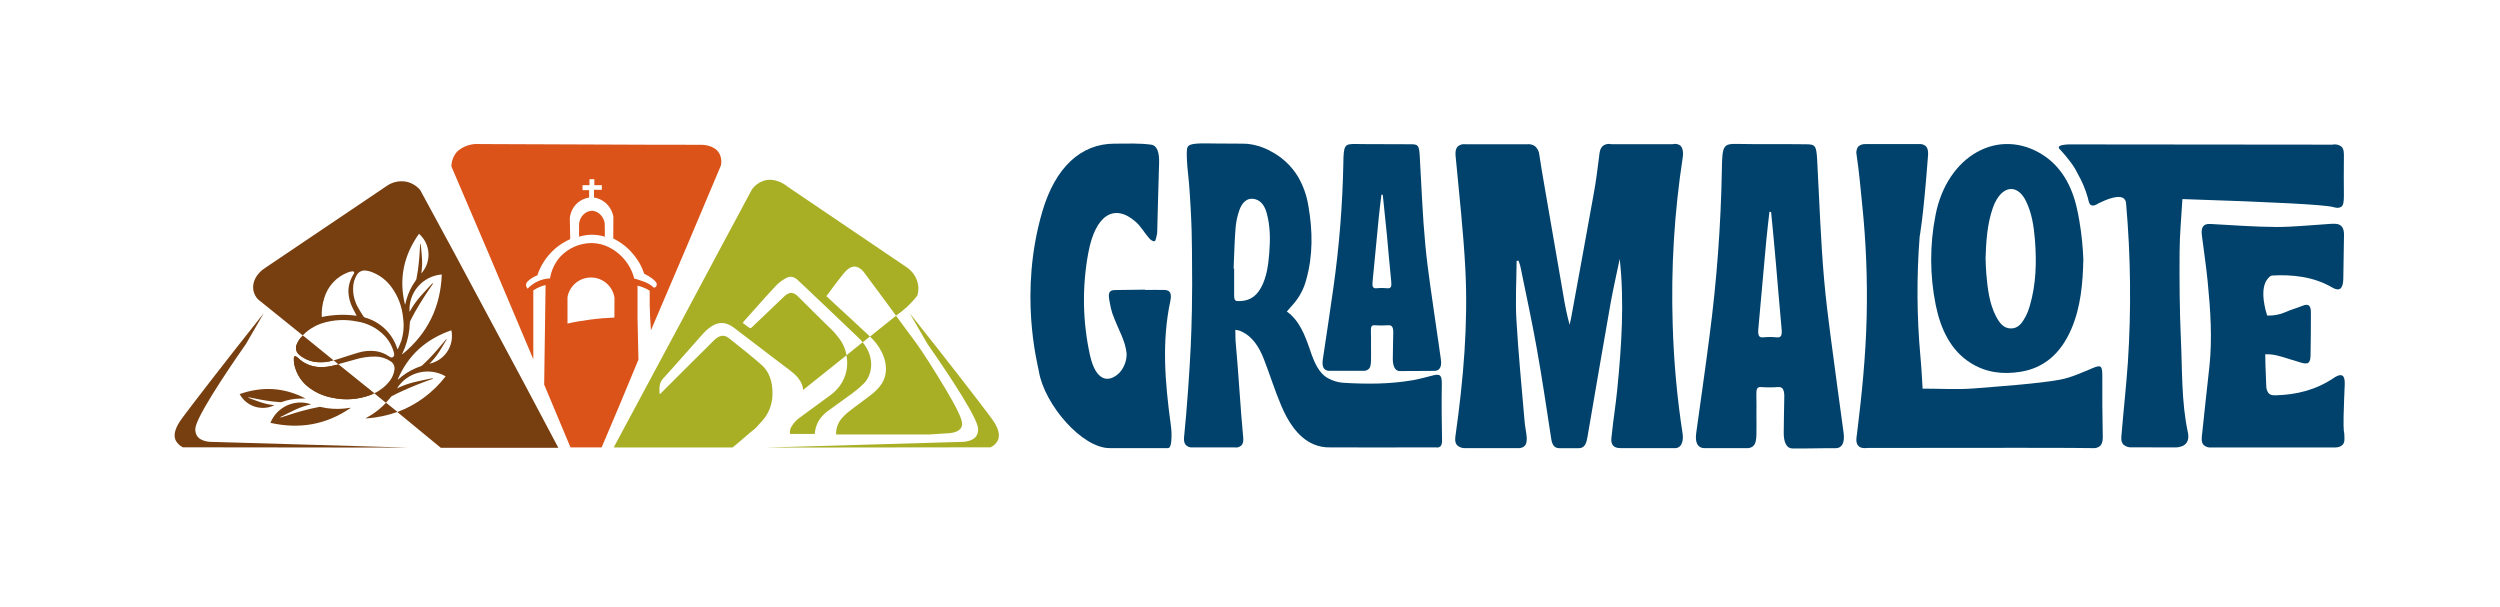
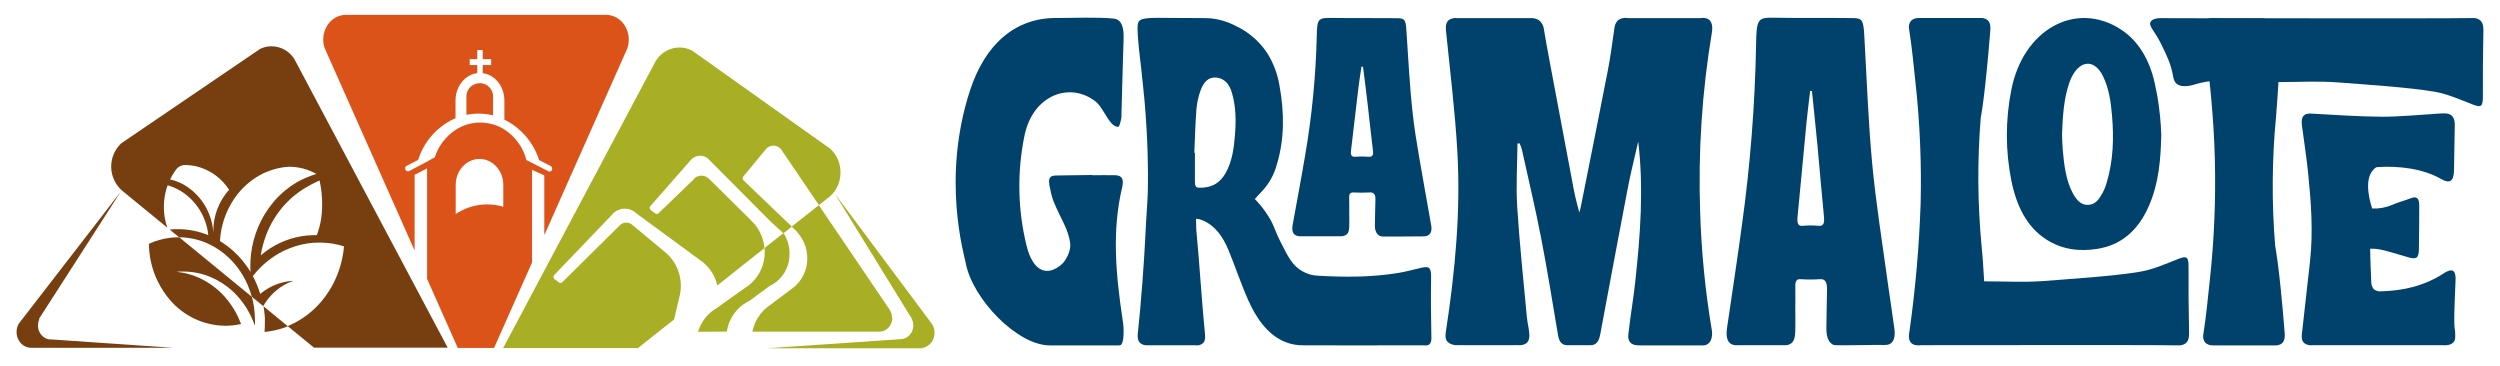
- <svg xmlns="http://www.w3.org/2000/svg" id="Capa_1" data-name="Capa 1" viewBox="0 0 1080 262.03">
+ <svg xmlns="http://www.w3.org/2000/svg" id="Capa_1" data-name="Capa 1" viewBox="58 470 964 141">
  <defs>
    <style>.cls-1{fill:#00426b;}.cls-2{fill:#db5319;}.cls-3{fill:#a8af25;}.cls-4{fill:#773f10;}</style>
  </defs>
-   <g id="GRAMALOTE">
-     <path class="cls-1" d="M526.16,62c7,.07,10.48,0,12.92.15a25.73,25.73,0,0,1,9.71,3.1,29.69,29.69,0,0,1,11.9,11,36.42,36.42,0,0,1,4.55,12.82c1.85,10.65,2,21.27-.93,31.69a25.91,25.91,0,0,1-5.93,11c-.74.78-1.43,1.63-2.46,2.82,5.34,3.81,7.75,10,10,16.56,1.73,5.13,3.73,10.19,8,12.36a16,16,0,0,0,6.21,1.85c10.12.62,20.25.64,30.33-1.12,2.93-.51,5.82-1.39,8.74-2.09,3.18-.77,3.73.14,3.66,4.32-.13,7.6-.05,15.22.09,22.83,0,.75.22,2.71-.75,3.59a2.13,2.13,0,0,1-1.81.39c-20.24.09-36.16,0-45.88,0a17,17,0,0,1-6.89-1.29c-7.44-3.11-11.64-10.92-14.05-16.57-2.82-6.59-5-13.67-7.63-20.4-2.09-5.34-5-9.65-9.45-11.73a10.87,10.87,0,0,0-1.58-.6,8.25,8.25,0,0,0-1.25-.18c.07,2.18,0,4.18.22,6.13,1,10.45,2.11,29.4,3.14,39.85.07.72.34,2.63-.61,3.8a3.39,3.39,0,0,1-3.07,1l-18.16,0a3.54,3.54,0,0,1-3-1.14c-1-1.31-.67-3.39-.58-4.16,1.05-10.07,2.38-28.66,2.81-38.79.33-7.7.8-18.81.52-41.23,0-4-.17-11.42-.64-19.38-.26-4.31-.53-8.86-1-13.08,0-.36-.21-1.67-.34-3.45-.32-4.33-.45-7.57.12-8.55C514,61.75,517.86,61.89,526.16,62Zm6.76,54.07.23,0c0,3.85,0,7.7,0,11.55,0,1.32.15,2.39,1.39,2.44,4.14.17,7.75-1.16,10.3-5.94,2.37-4.43,3.07-9.58,3.48-14.76.47-5.84.45-11.72-1.12-17.36-1-3.7-3.05-5.88-6-6.13-2.82-.24-4.75,1.9-5.85,5.07a30.79,30.79,0,0,0-1.59,7.58C533.3,104.34,533.17,110.21,532.92,116.05Z" />
-     <path class="cls-1" d="M942.8,86c-.44,7.74-1.18,15.29-1.22,22.85-.08,12.53,0,25.1.56,37.61.63,13.43.19,27.07,3,40.22.15.7.65,3-.61,4.69-1.12,1.51-3.17,1.84-4.43,1.92l-19-.05a4.83,4.83,0,0,1-3.81-1.21c-1.27-1.4-.84-3.62-.78-4.33.84-10.38,2-20.71,2.73-31.1a448.35,448.35,0,0,0-.76-68.56,3.22,3.22,0,0,0-.8-2.12c-2.08-2.1-7.67.22-11.06,1.88-.93.63-2.22,1.3-3.22.85s-1.12-2-1.49-3.33a45.4,45.4,0,0,0-4.35-10.29,29.16,29.16,0,0,0-3.39-5.41A59.85,59.85,0,0,0,890.32,65c-.52-.5-1-1-.94-1.42.19-.9,2.59-1.14,4.45-1.2l113.68.11a4.84,4.84,0,0,1,3.9.77c1.25,1.09,1.18,2.89,1.15,5.21,0,6.18-.12,9.63,0,15.81,0,2.72-.18,4.25-1,4.94-1.22,1-3.12.36-3.57.24C1004.35,88.44,983.33,87.32,942.8,86Z" />
-     <path class="cls-1" d="M830.57,167.89c7.82,0,15.15.48,22.42-.11,9.53-.78,27.48-2,36.92-3.76,4.86-.9,9.59-3.12,14.29-5.07,3.45-1.42,4-.94,4,3.52q-.08,12.74.19,25.46c0,1.06.22,3.56-1.3,4.85a4.36,4.36,0,0,1-3,.81c-3.51-.16-47.73-.16-97.3-.08-1.21.17-2.89.19-3.92-.83-1.49-1.47-.76-4.32-.66-5.14,2.07-16.84,3.8-33.68,4.19-50.75a383.21,383.21,0,0,0-1.91-48.18c-.74-7.23-1.35-14.48-2.44-21.67a4.49,4.49,0,0,1,.66-3.57,4.06,4.06,0,0,1,3-1.12l23.28,0a3.87,3.87,0,0,1,2.79.75c1.33,1.15,1.2,3.3,1.13,4.18-2.09,27.69-3.62,35-3.62,35a309.58,309.58,0,0,0,.33,51.85C830.08,158.75,830.29,163.49,830.57,167.89Z" />
-     <path class="cls-1" d="M900,112c-.21,10.43-1.12,20.69-5.17,30.11-4.65,10.81-12,16.91-22,18.51-7.62,1.22-15,.38-21.78-4-8.21-5.27-12.63-14.16-14.81-24.82a99.07,99.07,0,0,1-.1-38.82c4.94-25.84,27.49-38.42,46.7-25.85,7.55,5,12.17,13,14.38,22.87.43,1.88.69,3.19,1.07,5.49A124.65,124.65,0,0,1,900,112Zm-42.22-.23c.09,2.14.11,4.37.31,6.58.56,6.27,1.26,12.53,4.07,18.08,1.46,2.87,3.24,5.44,6.54,5.46s4.91-2.49,6.41-5.21a22.92,22.92,0,0,0,1.74-4.47c2.76-9.33,3-18.94,2.24-28.65-.48-5.8-1.33-11.51-3.86-16.67-3.3-6.73-8.91-7-12.68-.68a19.29,19.29,0,0,0-1.64,3.57C858.45,96.84,858,104.26,857.75,111.8Z" />
-     <path class="cls-1" d="M979.41,136.32a18,18,0,0,0,8.11-1.56c2.33-1.06,4.78-1.68,7.14-2.65,2.58-1.06,3.67-.22,3.65,3q0,9-.14,17.91c0,3.83-.95,4.55-4.06,3.65-6.6-1.92-9.92-3.3-13.34-3.58a20.61,20.61,0,0,0-2.19-.06c0,1.16.14,7.59.44,13.66a5.11,5.11,0,0,0,1,3.16c.69.78,1.75,1,3.18.92,8.77-.25,17.15-2.24,24.91-7.44.29-.19.58-.4.88-.57,2.81-1.57,4.08-.51,3.93,3.29-.17,4.65-.4,9.3-.49,14-.13,6.43.28,7,.28,7,.14,2.64.26,4-.63,5-1.13,1.32-3.17,1.32-4.17,1.25l-52.53,0a4.3,4.3,0,0,1-3.35-1c-1.24-1.27-.86-3.39-.77-4.33,1-10,2.17-19.87,3.22-29.81,1.28-12.17.43-24.29-.75-36.37-.66-6.73-1.66-13.4-2.52-20.1-.46-3.62.71-5.1,3.64-4.94,9.54.52,19.09,1.25,28.63,1.31,7,0,15.38-.83,22.43-1.29a24.89,24.89,0,0,1,3-.09c2.56.14,3.74,1.7,3.7,4.85q-.12,9.42-.3,18.83c-.08,4.47-1.63,5.72-4.95,3.76-7.79-4.61-17.34-5.61-25.82-5.09-.68,0-1.3.71-2,1.53C975.92,125.05,978.86,134.6,979.41,136.32Z" />
-     <path class="cls-1" d="M494.66,125.26c2.82,0,5.65-.08,8.47,0,2.34.09,3.16,1.51,2.44,4.87-3.75,17.55-2.26,35,.09,52.51a41.28,41.28,0,0,1,.43,4.16c.07,2.15,0,6.32-1.18,6.69a2.74,2.74,0,0,1-1,.09c-2.83,0-20.79,0-24.47,0-11.85.15-28.21-18.69-30.64-33.11-.58-3.41-8.8-33.94,1.49-69.11,5.57-19,16.62-29.32,31.23-29.3,5.49,0,10.53-.26,15.75.43,2.78.37,3.6,3.74,3.46,8-.31,9.54-.53,19.1-.79,28.65a10.69,10.69,0,0,1-.1,1.9c-.27,1.13-.55,3-1,3.13-.72.22-1.72-.46-2.38-1.22-2-2.28-3.69-5.26-5.82-7.12-9.28-8.16-17.49-3-20.51,13.5a111,111,0,0,0,.73,44.07c2.49,11.28,8,12.35,12.84,7.53a12,12,0,0,0,3-8.12c-.55-5.85-3.38-9.78-6.18-17.46a33.24,33.24,0,0,1-1.1-4.66c-.91-4.23-.33-5.42,2.5-5.39,2.66,0,10.05-.18,12.71-.18Z" />
-     <path class="cls-1" d="M758.78,179.23c0,2.85.07,5.7,0,8.54-.07,2.42-.35,4.17-1.64,5.12a3.85,3.85,0,0,1-2.55.7H736.41a3.66,3.66,0,0,1-2.34-.7c-1.74-1.32-1.5-4.38-1.28-6,1.9-13.87,3.93-27.68,5.7-41.58a639.93,639.93,0,0,0,5.36-72.06c.15-10.62.59-11.2,7-11.07,9.8.2,19.75,0,29.55.15,3.81,0,4.29.71,4.62,6.78.94,17.25,1.5,34.6,3,51.71,1.43,16,3.87,31.85,5.91,47.75.79,6.22,1.75,12.38,2.53,18.6.53,4.31-.84,6.49-3.56,6.46-6.22-.07-12.37.2-18.64.1-2.32,0-3.77-2.51-3.69-6.92.09-5,.1-10,.24-15,.09-3.22-.56-4.79-2.71-4.6a51.87,51.87,0,0,1-7.48,0c-1.44-.09-1.93.83-1.87,3.08C758.84,173.26,758.78,176.25,758.78,179.23Zm6.34-87.63-.72-.11c-.47,4.24-1,8.46-1.39,12.71-1.16,12.56-2.23,25.15-3.4,37.71-.26,2.83.16,4,2,3.83a28.46,28.46,0,0,1,6,0c2,.22,2.33-1.12,2-4.12-.88-9.08-1.55-18.21-2.37-27.31C766.61,106.73,765.85,99.17,765.12,91.6Z" />
-     <path class="cls-1" d="M592.28,149.48c0,2.13.06,4.25,0,6.37-.06,1.81-.29,3.12-1.32,3.82a3.33,3.33,0,0,1-2.05.53H574.35a3.14,3.14,0,0,1-1.88-.52c-1.39-1-1.2-3.27-1-4.49,1.52-10.34,3.15-20.64,4.57-31a443.63,443.63,0,0,0,4.29-53.73c.12-7.91.48-8.34,5.61-8.25,7.85.15,15.83,0,23.69.11,3,0,3.43.53,3.7,5.06.75,12.86,1.2,25.79,2.42,38.55,1.14,12,3.1,23.75,4.73,35.6.64,4.64,1.41,9.23,2,13.87.43,3.22-.67,4.84-2.86,4.82-5-.05-9.91.14-14.93.08-1.86,0-3-1.88-3-5.17.08-3.73.08-7.46.19-11.19.08-2.4-.44-3.57-2.16-3.43a42.91,42.91,0,0,1-6,0c-1.15-.06-1.54.63-1.5,2.3C592.32,145,592.28,147.26,592.28,149.48Zm5.08-65.33-.58-.08c-.37,3.16-.8,6.3-1.11,9.47-.93,9.37-1.79,18.76-2.72,28.12-.22,2.11.12,3,1.62,2.86a24,24,0,0,1,4.79,0c1.63.16,1.87-.84,1.64-3.07-.71-6.77-1.25-13.58-1.9-20.36C598.56,95.43,597.94,89.8,597.36,84.15Z" />
-     <path class="cls-1" d="M699.72,111.83c-1.34,6.49-2.83,12.94-4,19.47-3.28,18.54-6.43,37.12-9.63,55.69-.2,1.15-.37,2.33-.66,3.45-.52,2-1.52,3.17-3.34,3.17-2.75,0-5.63,0-8.51,0-2.13,0-3.05-1.52-3.43-3.93-2-12.93-3.89-25.9-6.19-38.76-2.13-12-4.71-23.82-7.13-35.71a22.23,22.23,0,0,0-.85-2.62l-.8.12c-.06,8.48-.58,17-.09,25.42.85,14.75,2.31,29.46,3.56,44.18.19,2.25.75,4.46.89,6.72.2,3-1,3.77-1.53,4.09a4.37,4.37,0,0,1-2.38.47c-5.75-.05-15,.08-22.59,0a4.75,4.75,0,0,1-3.46-1.15c-1.4-1.27-.85-3.94-.74-4.69,3.34-23.8,5.45-47.76,4.17-71.9-.85-16-2.65-32-4.14-47.94-.08-.81-.47-3.4,1-4.75a4.21,4.21,0,0,1,3.2-.84h26.6a5,5,0,0,1,3.44.82A5.61,5.61,0,0,1,665,66.93c.69,5.18,4,23.51,10.3,60.23a129,129,0,0,0,2.76,13.15c.2-.85.43-1.69.59-2.56,3.29-18,6.62-36,9.83-54,1-5.41,1.68-10.89,2.36-16.36.13-1,.21-3.45,1.92-4.6a4.58,4.58,0,0,1,3.32-.51l26.55,0a4,4,0,0,1,3.12.49c1.62,1.25,1.35,4.16,1.21,5.1a392.86,392.86,0,0,0-4.36,72.17,382.48,382.48,0,0,0,4.33,47.63c.21,1.3.13,4.3-1.63,5.46a3.39,3.39,0,0,1-2.16.46c-7.42,0-14.83,0-22.24,0-.95,0-2.85.11-3.94-1-1.33-1.4-.78-3.77-.68-4.73.66-6.57,1.74-13.08,2.38-19.66C700.49,149.5,701.79,130.77,699.72,111.83Z" />
-   </g>
-   <path class="cls-2" d="M261.25,99.49c0-.95,0-1.89,0-2.83a6.52,6.52,0,0,0-1.46-3.46A5.46,5.46,0,0,0,256,91.06a5.34,5.34,0,0,0-3.85,1.52,6.41,6.41,0,0,0-2,4.26v5.42a18.57,18.57,0,0,1,11.14,0Zm0,0c0-.95,0-1.89,0-2.83a6.52,6.52,0,0,0-1.46-3.46A5.46,5.46,0,0,0,256,91.06a5.34,5.34,0,0,0-3.85,1.52,6.41,6.41,0,0,0-2,4.26v5.42a18.57,18.57,0,0,1,11.14,0Zm49.38-33.4c-2.17-3.52-7.14-3.54-7.63-3.54h-.07c-2.55,0-30.63,0-95.62-.32a13.09,13.09,0,0,0-9.79,3.21h0A10,10,0,0,0,195,71.9q8,18.63,15.95,37.29,9.78,23,19.44,46c0-4.79,0-16.18,0-21,0-1,0-7.8,0-8.75a16.54,16.54,0,0,1,2.94-1.55,15.93,15.93,0,0,1,2.36-.76l-.61,43,11.37,27.14c4.49,0,9,0,13.46,0q4.1-9.58,8.18-19.33,3.92-9.33,7.72-18.6-.19-9-.4-18s0-13.2,0-13.94a16.91,16.91,0,0,1,2.76.88,16,16,0,0,1,2.5,1.3c0,2,0,4,0,6,.06,3.87.25,7.58.54,11.1q7.6-17.7,15.19-35.58t15-35.54A7.52,7.52,0,0,0,310.63,66.09Zm-45.21,71.09c-3.24.13-6.77.4-10.52.9-3.49.46-6.75,1-9.74,1.7V128.33a10.29,10.29,0,0,1,20.29.24Zm17.42-12.94c-.5.1-.9-.4-1.49-.91a14.22,14.22,0,0,0-4.17-2,26.12,26.12,0,0,0-3.19-1,20.66,20.66,0,0,0-5-9.09c-1.34-1.4-6-6.19-13.53-6.24a18.6,18.6,0,0,0-13.6,6.1,18.3,18.3,0,0,0-4.24,9.16,14.08,14.08,0,0,0-9.68,4.43,2.42,2.42,0,0,1-.71-1.6c0-1.23,1.29-2.1,2.45-2.9a11,11,0,0,1,2.46-1.25,26,26,0,0,1,14.19-15.64c-.05-3-.11-6-.17-9.06a10.21,10.21,0,0,1,3.4-6.66,9.92,9.92,0,0,1,4.94-2.24c0-1.07,0-2.13,0-3.21h-2.85V80h3v-2.6h2.1V80H260V82H256.6c0,1.1,0,2.2,0,3.31a10.1,10.1,0,0,1,4.95,2.29,10.37,10.37,0,0,1,3.43,6q0,4.71-.05,9.42a26.5,26.5,0,0,1,6.78,4.77,29.91,29.91,0,0,1,4.49,5.76,26,26,0,0,1,2.1,4.72,18.12,18.12,0,0,1,3.48,2.07c1.84,1.43,1.94,2.1,1.94,2.44A1.49,1.49,0,0,1,282.84,124.24ZM261.21,96.66a6.52,6.52,0,0,0-1.46-3.46A5.46,5.46,0,0,0,256,91.06a5.34,5.34,0,0,0-3.85,1.52,6.41,6.41,0,0,0-2,4.26v5.42a18.57,18.57,0,0,1,11.14,0l0-2.82C261.24,98.54,261.22,97.6,261.21,96.66Zm0,2.83c0-.95,0-1.89,0-2.83a6.52,6.52,0,0,0-1.46-3.46A5.46,5.46,0,0,0,256,91.06a5.34,5.34,0,0,0-3.85,1.52,6.41,6.41,0,0,0-2,4.26v5.42a18.57,18.57,0,0,1,11.14,0Zm0,0c0-.95,0-1.89,0-2.83a6.52,6.52,0,0,0-1.46-3.46A5.46,5.46,0,0,0,256,91.06a5.34,5.34,0,0,0-3.85,1.52,6.41,6.41,0,0,0-2,4.26v5.42a18.57,18.57,0,0,1,11.14,0Z" />
-   <path class="cls-3" d="M396.27,127.71a38.82,38.82,0,0,1-4.28,4.7,39.7,39.7,0,0,1-4.91,3.94c-4.62-6.27-9.23-12.56-13.89-18.77a6.41,6.41,0,0,0-2.86-2.22c-2.25-.77-4.2.76-5.85,2.77-2.54,3.07-4.93,6.42-7.49,9.8l1.16,1.09c5.87,5.42,11.75,10.81,17.6,16.29a.19.19,0,0,1,.07.06l-3.13,2.5a15.32,15.32,0,0,0-1.47-1.62Q358,133.59,344.74,121.08c-1.51-1.43-3.19-2-4.88-1.08a16.54,16.54,0,0,0-4.46,3.23c-4.74,5.06-9.37,10.33-14,15.53-.18.2-.33.46-.54.75,1,.77,2,1.52,2.95,2.15a.8.8,0,0,0,.88-.16q7.07-6.7,14.13-13.48c2-1.92,3.88-2,5.88,0,4.23,4.29,8.53,8.44,12.78,12.67a34.18,34.18,0,0,1,6,6.87,17.87,17.87,0,0,1,2.23,5.9l-18.78,15a8,8,0,0,0-1-3.45,13.3,13.3,0,0,0-2.86-3.52c-2.33-2-4.74-3.7-7.14-5.52-6.28-4.79-12.56-9.56-18.83-14.37-3.71-2.85-7.38-2.7-11,.29a20.09,20.09,0,0,0-2.34,2.2c-5.78,6.49-11.49,13.09-17.33,19.46-1.7,1.87-1.65,4.1-1.47,6.79.32-.3.58-.51.82-.75,4.05-4,8.11-8.11,12.16-12.14,3.51-3.5,7-7,10.56-10.47,2-2,4.14-2.67,6.32-.94,4.78,3.79,9.58,7.57,14.25,11.66,3.12,2.76,4.8,7.13,4.64,12.67a17.23,17.23,0,0,1-4.3,11.3c-1,1.13-2,2.2-3,3.28-3.35,2.68-6.59,5.67-9.94,8.36-17,.05-34.41-.06-51.36,0l30.2-56.28Q310,109.43,324.88,81.76a10.12,10.12,0,0,1,4.9-3.64c5.57-1.82,10.42,2.45,10.66,2.66l51.45,34.82a11.55,11.55,0,0,1,4.74,7.44A10.53,10.53,0,0,1,396.27,127.71Z" />
-   <path class="cls-3" d="M393,135.32q3.84,6.66,7.7,13.31c2.21,3.15,20,28.55,21.7,35.67a5.22,5.22,0,0,1-.54,3.91c-1.67,2.71-6,2.75-7.43,2.71l-83.63,2.44,97.16-.12a7,7,0,0,0,3-2.79c1.88-3.65-1.47-8.22-3.11-10.39C423.13,173.76,410.49,157.29,393,135.32Z" />
-   <path class="cls-3" d="M373.28,165.58a52.85,52.85,0,0,1-7,5.71c-2.89,2.17-5.84,4.19-8.74,6.33a13.56,13.56,0,0,0-2,1.76,12.51,12.51,0,0,0-3.55,8.08h-10.7a4.44,4.44,0,0,1,.65-3.2,14,14,0,0,1,2.75-3.26c4.73-3.56,9.53-6.89,14.25-10.45a19.5,19.5,0,0,0,4-4.07,16.8,16.8,0,0,0,2.72-13l7-5.63a20,20,0,0,1,1.57,2.25C377.36,155.22,377,161.62,373.28,165.58Z" />
-   <path class="cls-3" d="M394.91,147c-.26-.34-2.29-3.09-5.12-6.92-.9-1.22-1.9-2.57-2.71-3.68l-11.26,9a22.23,22.23,0,0,1,5,6.54,20.17,20.17,0,0,1,1.1,2.64c1.39,4.11,1,8.32-1.21,11.46a19.86,19.86,0,0,1-3.76,4c-3.44,2.73-7,5.19-10.43,7.9a20.64,20.64,0,0,0-3.51,3.59,10.12,10.12,0,0,0-1.81,6.17h40l8.93-.57c3.36-.31,4.58-1.49,5.11-2.41,1.05-1.85.68-4.69-10.07-22.13C399.05,152.68,396.14,148.62,394.91,147Z" />
-   <path class="cls-4" d="M181.55,82.14a10.77,10.77,0,0,0-5.79-3.6,11.27,11.27,0,0,0-9,2l-52.2,35.19c-3.65,2.32-5.68,6-5.13,9.52a8,8,0,0,0,1.95,4l19.4,15.64A20.24,20.24,0,0,1,139,139.7a29.66,29.66,0,0,1,15.13-.83A20.69,20.69,0,0,1,166.07,145a16.84,16.84,0,0,1,4.12,7.42c.16.67.22,1.38-.43,1.83s-1.24.05-1.77-.32a13,13,0,0,0-5.9-2.25,18.21,18.21,0,0,0-7.38.68c-2.92.85-5.79,1.84-8.69,2.76-.62.2-1.25.39-1.88.55l2,1.65c2.42-.66,4.82-1.37,7.23-2a28.64,28.64,0,0,1,8.91-1.28,11.67,11.67,0,0,1,6.39,2,3.63,3.63,0,0,1,1.71,3.79,10.18,10.18,0,0,1-1.94,4.63,18.31,18.31,0,0,1-6.75,5.45l5,4.08c.74-.78,1.44-1.59,2.11-2.43a1.77,1.77,0,0,1,.57-.49c1.35-.69,2.7-1.4,4.09-2,4.29-2,8.71-3.71,13.17-5.3a3.36,3.36,0,0,0,.38-.19l-.07-.22c-2.61.55-5.23,1.06-7.82,1.68a37.65,37.65,0,0,0-7.61,2.73,15.65,15.65,0,0,1,21-5.2,47,47,0,0,1-20.86,15.43c6.25,5.05,12.51,10.4,18.77,15.45,16.94.05,33.84-.06,50.79,0q-14.89-28.2-30-56.28Q196.52,109.59,181.55,82.14Zm5.27,40.22c-1.79,1.94-3.62,3.84-5.34,5.82a36.5,36.5,0,0,0-4.55,6.56,15.17,15.17,0,0,1,13.92-16.17c-.53,14-6.07,25.48-17,34.45l-.13-.06c.38-.89.78-1.76,1.14-2.65a32.79,32.79,0,0,0,2.2-10.92,1.69,1.69,0,0,1,.17-.71c.69-1.35,1.36-2.69,2.1-4,2.31-4.07,4.86-8,7.53-11.82a2.69,2.69,0,0,0,.19-.38ZM181,101a12,12,0,0,1,1,17.12,29.51,29.51,0,0,0,.31-6.41c-.12-2.12-.36-4.22-.56-6.33h-.19a2.21,2.21,0,0,0-.06.34c-.18,3.76-.47,7.51-1,11.25-.17,1.2-.4,2.4-.62,3.58a1.38,1.38,0,0,1-.25.55,26.94,26.94,0,0,0-4,8.13c-.22.75-.38,1.51-.58,2.26h-.12C172.24,120.44,174.4,110.32,181,101Zm-42,35.92a23.7,23.7,0,0,1,1.06-8.11,17,17,0,0,1,10.41-11.2,7.13,7.13,0,0,1,1.83-.4c.64,0,.89.4.6,1a3,3,0,0,1-.19.3,14,14,0,0,0-2.21,7.33,16.88,16.88,0,0,0,1.82,7.17c.55,1.14,1.14,2.23,1.75,3.4A43.36,43.36,0,0,0,139.06,136.93Zm32.65,13.75-.11-.29a20.3,20.3,0,0,0-13.9-13.21,1.28,1.28,0,0,1-.61-.46c-.75-1.18-1.51-2.35-2.18-3.56a16.22,16.22,0,0,1-2.31-8.58,11.07,11.07,0,0,1,1.59-5.77,3.84,3.84,0,0,1,4-1.89,10,10,0,0,1,2.09.47,18.71,18.71,0,0,1,9,6.8,26.29,26.29,0,0,1,4.91,13.17,22.4,22.4,0,0,1-.75,9.83c-.42,1.24-1,2.43-1.51,3.63l-.18-.06A.56.56,0,0,0,171.71,150.68Zm13.9,6.42a29.9,29.9,0,0,0,4.1-5c1.14-1.78,2.21-3.63,3.31-5.45l-.15-.12a3,3,0,0,0-.25.25c-2.4,2.94-4.87,5.82-7.54,8.55-.86.88-1.76,1.71-2.65,2.56a1.6,1.6,0,0,1-.52.3,27.79,27.79,0,0,0-8.12,4.31c-.63.49-1.21,1-1.82,1.51l-.08-.08c4.44-10.48,12.23-17.46,23.17-21.24A12.24,12.24,0,0,1,185.61,157.1Z" />
-   <path class="cls-4" d="M161.73,169.89l-.29.15c-.42.19-.85.38-1.29.55a29.14,29.14,0,0,1-16.58,1.21,23.52,23.52,0,0,1-10.95-5.12,16.34,16.34,0,0,1-4.87-7.21,12,12,0,0,1-.79-4.59c0-.4,0-.91.51-1,.28,0,.63.28.94.44.08,0,.12.11.19.17a14,14,0,0,0,9.29,4.08,21.06,21.06,0,0,0,6.38-.7l.79-.22,1.12-.3Z" />
-   <path class="cls-4" d="M144.14,155.7c-.47.12-.95.24-1.43.34l-.22.05-.85.16-1,.14-1,.09c-.36,0-.73,0-1.1,0s-.73,0-1.11,0a13.58,13.58,0,0,1-8-3.1,3.81,3.81,0,0,1-1.15-4.78c.07-.17.14-.33.22-.49a3.13,3.13,0,0,1,.25-.48,10.94,10.94,0,0,1,1.38-2c.17-.21.34-.4.53-.6l.15-.15Z" />
-   <path class="cls-4" d="M151.39,176.29c-10.52,7.2-22,9.2-34.57,6.38a14,14,0,0,1,17.61-8,34.49,34.49,0,0,0-6.87,2.32c-2.17,1-4.29,2.11-6.42,3.17l.07.19a2.57,2.57,0,0,0,.38-.08c4-1.36,8.1-2.61,12.24-3.61,1.34-.32,2.69-.58,4-.85a1.68,1.68,0,0,1,.67,0,31.32,31.32,0,0,0,10.21.69c.87-.09,1.74-.23,2.62-.35Z" />
-   <path class="cls-4" d="M132,172.17c-9.17-4.82-18.66-5.36-28.47-1.93a11.39,11.39,0,0,0,15,4.82,28.72,28.72,0,0,1-5.77-1.23c-1.84-.61-3.65-1.3-5.48-2l0-.16a1.73,1.73,0,0,1,.32,0c3.38.72,6.78,1.35,10.21,1.77,1.11.14,2.22.22,3.33.31a1.39,1.39,0,0,0,.54-.08,25.22,25.22,0,0,1,8.16-1.5c.72,0,1.43,0,2.14,0Z" />
-   <path class="cls-4" d="M171.7,177.94a49.8,49.8,0,0,1-13.57,2.83.54.54,0,0,1-.07-.13c.83-.5,1.69-1,2.51-1.49a32.55,32.55,0,0,0,6.2-5.18Z" />
-   <path class="cls-4" d="M160.48,169.11a54.47,54.47,0,0,0-4.55-3.41c-3.1-2.26-6.13-4.63-9.24-6.89-.53-.4-1.08-.78-1.62-1.16l-.8.22a21.38,21.38,0,0,1-6.38.7,14.1,14.1,0,0,1-9.29-4.08.75.75,0,0,0-.19-.17c-.31-.16-.66-.48-1-.43-.46.07-.48.59-.5,1a12.26,12.26,0,0,0,.79,4.61,16.5,16.5,0,0,0,4.88,7.2,23.4,23.4,0,0,0,10.93,5.12,29.25,29.25,0,0,0,16.59-1.21c.44-.17.87-.36,1.29-.55C161.13,169.72,160.82,169.41,160.48,169.11Z" />
-   <path class="cls-4" d="M136.86,151.9a33.79,33.79,0,0,1-3.84-3.31c-.94-1-1.69-2.26-2.92-2.92a11,11,0,0,0-1.85,2.92,3.83,3.83,0,0,0,1.14,4.78,13.56,13.56,0,0,0,8,3.09,18.33,18.33,0,0,0,5.29-.42C140.74,154.7,138.75,153.36,136.86,151.9Z" />
-   <path class="cls-4" d="M113.93,135.32q-3.86,6.66-7.7,13.31c-2.21,3.15-20,28.55-21.7,35.67a5.26,5.26,0,0,0,.53,3.91c1.67,2.71,6,2.75,7.44,2.71l83.63,2.44L79,193.24a7,7,0,0,1-3-2.79c-1.88-3.65,1.47-8.22,3.11-10.39C83.83,173.76,96.47,157.29,113.93,135.32Z" />
+   <path class="cls-1" d="M510.43,476.92c7.09.07,11.87,0,14.35.14a27.18,27.18,0,0,1,9.86,3,29.64,29.64,0,0,1,12.1,10.57,34,34,0,0,1,4.62,12.33c1.88,10.23,2,20.44-1,30.45a24.38,24.38,0,0,1-6,10.62c-.75.75-1.45,1.57-2.5,2.71a40,40,0,0,1,5.45,7c2.19,3.59,2,4.67,4.52,9.63,2.83,5.67,4.57,9.07,8.28,11.17a12.92,12.92,0,0,0,6.3,1.78c10.29.59,20.58.61,30.82-1.08,3-.49,5.92-1.33,8.88-2,3.23-.74,3.8.14,3.72,4.15-.13,7.31-.05,14.63.1,21.94,0,.72.22,2.6-.77,3.45a2.21,2.21,0,0,1-1.84.37c-20.56.1-36.73,0-46.61,0a18.28,18.28,0,0,1-7-1.23c-7.56-3-11.82-10.5-14.28-15.93-2.86-6.34-5.07-13.13-7.75-19.61-2.12-5.12-5.11-9.27-9.6-11.27a12.42,12.42,0,0,0-1.61-.58,10.69,10.69,0,0,0-1.27-.17c.07,2.1,0,4,.23,5.89,1,10,2.14,28.26,3.19,38.3.07.7.34,2.53-.62,3.66a3.59,3.59,0,0,1-3.12.93l-18.45,0A3.71,3.71,0,0,1,497.4,602c-1-1.26-.68-3.26-.6-4,1.08-9.69,2.42-27.55,2.86-37.28.31-6.89.8-12.08.92-16.43.06-2.39.25-11.36-.39-23.2-.14-2.65-.54-10-1.43-17.91-.5-4.43-.88-8.87-1.46-13.29,0-.18-.2-1.51-.34-3.32-.38-4.76-.54-7.12.12-8.22C498.1,476.7,502,476.83,510.43,476.92Zm8.1,52h.23c0,3.7,0,7.4,0,11.1,0,1.28.15,2.3,1.41,2.35,4.2.16,7.88-1.12,10.47-5.71,2.4-4.26,3.12-9.21,3.53-14.19.47-5.61.46-11.26-1.14-16.68-1-3.56-3.1-5.65-6.11-5.89s-4.84,1.83-5.95,4.87a28.69,28.69,0,0,0-1.62,7.29C518.91,517.63,518.78,523.27,518.53,528.89Z" />
+   <path class="cls-1" d="M823.1,578.48c7.94,0,15.38.45,22.76-.11,9.66-.75,27.89-1.93,37.47-3.61,4.94-.87,9.74-3,14.51-4.87,3.5-1.37,4.1-.91,4.07,3.38q-.07,12.22.19,24.46c0,1,.23,3.42-1.32,4.66a4.52,4.52,0,0,1-3,.78c-3.57-.15-48.45-.15-98.77-.07-1.23.16-2.93.18-4-.8-1.51-1.41-.77-4.15-.67-4.94a464.06,464.06,0,0,0,4.25-48.77,348.8,348.8,0,0,0-1.93-46.3c-.76-7-1.38-13.92-2.48-20.83a4.07,4.07,0,0,1,.67-3.43,4.27,4.27,0,0,1,3-1.08l23.64,0a4.15,4.15,0,0,1,2.83.72c1.35,1.11,1.21,3.18,1.15,4-2.13,26.61-3.68,33.59-3.68,33.59a282.21,282.21,0,0,0,.33,49.84C822.6,569.69,822.81,574.25,823.1,578.48Z" />
+   <path class="cls-1" d="M891.39,522c-.19,9.42-1,18.71-4.69,27.22-4.22,9.77-10.87,15.28-19.91,16.73-6.9,1.1-13.56.35-19.74-3.61-7.44-4.77-11.45-12.81-13.42-22.44a89.32,89.32,0,0,1-.09-35.09C838,481.4,858.46,470,875.87,481.4c6.84,4.47,11,11.78,13,20.67.38,1.69.62,2.88,1,4.95A113.57,113.57,0,0,1,891.39,522Zm-38.27-.21c.08,1.94.09,4,.28,6,.51,5.67,1.14,11.33,3.69,16.35C858.41,546.63,860,549,863,549s4.44-2.26,5.8-4.71a19.5,19.5,0,0,0,1.58-4c2.51-8.43,2.77-17.12,2-25.9-.43-5.24-1.2-10.4-3.49-15.06-3-6.09-8.08-6.36-11.5-.62a17.22,17.22,0,0,0-1.48,3.23C853.76,508.22,853.38,514.93,853.12,521.74Z" />
+   <path class="cls-1" d="M972.72,550.41a17.88,17.88,0,0,0,7.79-1.44c2.24-1,4.59-1.55,6.85-2.45,2.48-1,3.52-.2,3.5,2.81q0,8.28-.13,16.57c0,3.54-.91,4.21-3.89,3.37-6.34-1.77-9.53-3-12.82-3.31a16.1,16.1,0,0,0-2.09-.05c0,1.07.13,7,.42,12.63a4.57,4.57,0,0,0,.92,2.93,3.79,3.79,0,0,0,3.06.85c8.42-.23,16.47-2.07,23.92-6.88.28-.18.55-.37.84-.53,2.7-1.45,3.92-.47,3.78,3.05-.17,4.3-.39,8.6-.48,12.91-.12,6,.27,6.46.27,6.46.14,2.45.25,3.68-.6,4.64-1.09,1.22-3,1.22-4,1.15l-50.44,0a4.28,4.28,0,0,1-3.22-.91c-1.19-1.17-.82-3.13-.73-4,1-9.2,2.08-18.38,3.09-27.58,1.22-11.26.41-22.47-.72-33.65-.63-6.23-1.6-12.41-2.42-18.61-.44-3.34.68-4.72,3.49-4.57,9.16.48,18.33,1.16,27.49,1.21,6.77,0,14.77-.77,21.53-1.19a25.19,25.19,0,0,1,2.88-.09c2.45.14,3.59,1.58,3.55,4.5q-.12,8.7-.29,17.42c-.08,4.14-1.56,5.3-4.75,3.48-7.48-4.27-16.65-5.19-24.8-4.71-.65,0-1.24.65-1.89,1.42C969.37,540,972.19,548.82,972.72,550.41Z" />
+   <path class="cls-1" d="M479.11,537.57c3,0,6-.08,9,0,2.48.09,3.35,1.46,2.59,4.69-4,16.83-2.41,33.6.09,50.4a37.88,37.88,0,0,1,.46,4c.08,2.07,0,6.07-1.25,6.43a3.73,3.73,0,0,1-1.06.09c-3,0-22.09,0-26,0-12.59.15-30-17.94-32.56-31.78-.61-3.27-9.35-32.58,1.59-66.33,5.91-18.25,17.66-28.15,33.18-28.13,5.84,0,16.89-.41,22.43.25,3,.36,3.82,3.59,3.68,7.69-.33,9.16-.54,20-.82,29.14a8.42,8.42,0,0,1-.11,1.83c-.29,1.09-.58,2.87-1.06,3-.77.22-1.84-.44-2.54-1.17-2.11-2.19-3.94-6.69-6.2-8.48-9.87-7.83-24.29-2.68-27.49,13.12a96.51,96.51,0,0,0,.77,42.31c2.65,10.82,8.46,11.85,13.64,7.23,1.66-1.48,3.51-5.13,3.23-7.8-.59-5.62-3.59-9.39-6.57-16.76a30,30,0,0,1-1.17-4.47c-1-4.06-.35-5.21,2.66-5.17,2.82,0,10.68-.18,13.5-.18Z" />
+   <path class="cls-1" d="M750.27,589.25c0,2.74.07,5.48,0,8.2-.07,2.33-.36,4.14-1.67,5a4.05,4.05,0,0,1-2.58.67H727.6a4,4,0,0,1-2.37-.67c-1.76-1.28-1.52-4.34-1.3-5.9,1.92-13.31,4-26.57,5.78-39.92a581.92,581.92,0,0,0,5.43-69.18c.15-10.2.6-10.75,7.09-10.62,9.93.19,20,0,29.95.14,3.86,0,4.34.67,4.68,6.51.95,16.56,1.52,33.21,3.06,49.64,1.45,15.4,3.92,30.58,6,45.84.81,6,1.78,11.88,2.57,17.86.54,4.14-.85,6.23-3.61,6.2-6.3-.07-12.53.19-18.89.1-2.35,0-3.82-2.42-3.74-6.65.1-4.8.1-9.61.25-14.41.09-3.08-.57-4.6-2.74-4.41a54.93,54.93,0,0,1-7.59,0c-1.45-.08-1.95.81-1.9,3C750.33,583.52,750.27,586.39,750.27,589.25Zm6.42-84.12L756,505c-.47,4.07-1,8.12-1.41,12.2-1.17,12.06-2.25,24.15-3.44,36.21-.27,2.71.16,3.86,2,3.67a29.93,29.93,0,0,1,6.06,0c2.06.2,2.37-1.08,2.07-4-.89-8.72-1.57-17.49-2.4-26.22C758.21,519.65,757.43,512.4,756.69,505.13Z" />
+   <path class="cls-1" d="M578.27,551.89c0,1.83.06,3.66,0,5.48-.06,1.55-.29,2.67-1.38,3.28a4,4,0,0,1-2.14.45H559.5a3.9,3.9,0,0,1-2-.44c-1.45-.86-1.25-2.82-1.07-3.86,1.59-8.88,3.3-17.74,4.79-26.64A314.84,314.84,0,0,0,565.74,484c.12-6.8.5-7.17,5.87-7.09,8.22.13,16.57,0,24.8.1,3.19,0,3.59.45,3.87,4.34.79,11.06,1.26,22.17,2.54,33.14,1.19,10.28,3.24,20.41,4.95,30.59.66,4,1.47,7.93,2.12,11.92.45,2.76-.7,4.16-3,4.14-5.21,0-10.37.13-15.63.07-1.95,0-3.17-1.62-3.1-4.44.08-3.21.09-6.42.2-9.62.08-2.06-.46-3.07-2.27-2.94a54.65,54.65,0,0,1-6.27,0c-1.21,0-1.62.54-1.58,2C578.31,548.07,578.27,550,578.27,551.89Zm5.31-56.14-.6-.07c-.39,2.71-.84,5.41-1.17,8.14-1,8.05-1.86,16.12-2.85,24.16-.22,1.81.13,2.58,1.7,2.46a30.05,30.05,0,0,1,5,0c1.7.14,2-.72,1.72-2.64-.74-5.82-1.31-11.67-2-17.5C584.84,505.44,584.19,500.6,583.58,495.75Z" />
+   <path class="cls-1" d="M689.7,524.58c-1.4,6.23-3,12.42-4.17,18.7-3.43,17.82-6.72,35.68-10.08,53.51-.2,1.12-.38,2.24-.68,3.32-.54,1.9-1.59,3-3.49,3-2.88,0-5.9,0-8.9,0-2.23,0-3.19-1.46-3.59-3.78-2.11-12.42-4.07-24.89-6.47-37.25-2.23-11.5-4.93-22.88-7.46-34.31a20.22,20.22,0,0,0-.89-2.51l-.83.11c-.07,8.14-.61,16.33-.1,24.42.89,14.18,2.41,28.31,3.72,42.46.2,2.16.78,4.29.94,6.45.2,2.87-1,3.63-1.61,3.94a4.94,4.94,0,0,1-2.49.45c-6,0-15.7.08-23.62,0a5.23,5.23,0,0,1-3.61-1.1c-1.48-1.22-.89-3.79-.78-4.51,3.49-22.87,5.7-45.89,4.36-69.09-.88-15.4-2.77-30.73-4.33-46.07-.08-.78-.5-3.27,1-4.57A4.74,4.74,0,0,1,620,477h27.82a5.68,5.68,0,0,1,3.6.79,5.24,5.24,0,0,1,1.94,3.66c.73,5,4.19,22.6,10.78,57.89A114.21,114.21,0,0,0,667,551.94c.2-.82.45-1.63.61-2.46,3.45-17.28,6.92-34.55,10.28-51.85,1-5.2,1.76-10.46,2.48-15.72.12-1,.22-3.31,2-4.42a5.12,5.12,0,0,1,3.47-.49l27.76,0a4.5,4.5,0,0,1,3.27.47c1.7,1.2,1.41,4,1.26,4.9a346.8,346.8,0,0,0-4.55,69.35,337.05,337.05,0,0,0,4.53,45.77c.22,1.25.13,4.13-1.71,5.24a3.74,3.74,0,0,1-2.26.45c-7.76,0-15.51,0-23.26,0-1,0-3,.12-4.12-1-1.39-1.35-.81-3.63-.71-4.54.7-6.32,1.82-12.58,2.49-18.9C690.5,560.78,691.87,542.78,689.7,524.58Z" />
+   <path class="cls-1" d="M936.57,501.65c7.94,0,15.38-.45,22.76.12,9.67.74,27.9,1.93,37.48,3.6,4.94.87,9.74,3,14.52,4.87,3.5,1.37,4.1.91,4.07-3.38q-.07-12.23.19-24.46c0-1,.23-3.42-1.32-4.66a4.52,4.52,0,0,0-3-.78c-3.57.15-48.46.15-98.8.07-1.23-.15-2.93-.18-4,.8-1.51,1.42-.77,4.15-.66,4.95,2.09,16.17,3.85,32.36,4.24,48.76a348.8,348.8,0,0,1-1.93,46.3c-.76,6.95-1.38,13.92-2.48,20.83a4.07,4.07,0,0,0,.67,3.43,4.23,4.23,0,0,0,3.06,1.08l23.63,0a4.08,4.08,0,0,0,2.83-.72c1.36-1.1,1.22-3.18,1.15-4-2.12-26.61-3.67-33.59-3.67-33.59a281.25,281.25,0,0,1,.33-49.84C936.06,510.44,936.28,505.89,936.57,501.65Z" />
+   <path class="cls-1" d="M892.2,477l39,.1q-.08,12.19-.16,24.39c-14.43-1.36-21.93-.37-26.14.9-1.32.4-5.39,1.74-7.59-.11-1.06-.89-1.21-2.1-1.51-3.63-.79-4.1-2.19-7-4.34-11.43-2.64-5.45-5.09-7.14-4.2-8.77C888,477.11,890.28,476.91,892.2,477Z" />
+   <path class="cls-2" d="M248.12,507.62v6.87a23.59,23.59,0,0,0-5.6-.68,23.26,23.26,0,0,0-4.67.47v-6.66a5.15,5.15,0,1,1,10.27,0Z" />
+   <path class="cls-3" d="M402.09,592.47a5.57,5.57,0,0,1-1.74,4.11,4.71,4.71,0,0,1-3.23,1.3h-49a16.07,16.07,0,0,1,3.05-6.72,15.06,15.06,0,0,1,3.31-3.17l0,0,.08-.05,3-2.28,6.06-4.53a14.26,14.26,0,0,0,5.67-11.56,16.94,16.94,0,0,0-.58-4.16,16.56,16.56,0,0,0-5.48-8l10.5-8.29,27,39.83a5.69,5.69,0,0,1,1.22,3.55Z" />
+   <path class="cls-3" d="M418.35,598.23a5.89,5.89,0,0,1-4.77,6,3.62,3.62,0,0,1-.46.06H353.78l2.49-.17,11.45-.78,9.95-.67,27.69-1.89a4.36,4.36,0,0,0,1.4-.28l.33-.13.33-.16.08,0a5.46,5.46,0,0,0,2.66-4.78,5.69,5.69,0,0,0-.41-2.16l0,0a4.45,4.45,0,0,0-.25-.54.75.75,0,0,0-.07-.12l-.06-.1-.17-.27-29.29-47.55,36.8,49.37.79,1.06A6.44,6.44,0,0,1,418.35,598.23Z" />
+   <path class="cls-3" d="M382.1,536.53a12.3,12.3,0,0,1-4,9.14l-1.12.89-3.2,2.53c-.21-.29-.41-.59-.6-.89L361.51,531l-1.82-2.67a3.93,3.93,0,0,0-3.46-2.18,3.81,3.81,0,0,0-2.78,1.22h0a5.71,5.71,0,0,0-.39.47l0,0L344.68,538l0,0-.08.1a1.06,1.06,0,0,0-.21.66,1.15,1.15,0,0,0,.31.79l.08.08,18.57,17.77-.24.18-3,2.37-4.77-4.33q-11.83-11.88-23.65-23.77a4.72,4.72,0,0,0-7.23-.24l-.19.21L309,549.22a1.09,1.09,0,0,0-.48.92,1.18,1.18,0,0,0,.32.8h0a1.18,1.18,0,0,0,.22.17c.52.39,1.05.77,1.56,1.17l.08.05a.92.92,0,0,0,.56.19,1,1,0,0,0,.63-.24l13-12.54.09.06a4.48,4.48,0,0,1,1.24-1.39l.21-.14.26-.15L327,538l.22-.09.09,0a3.7,3.7,0,0,1,.66-.16l.18,0h.43a4,4,0,0,1,3,1.38l0,0,0,0h0l.47.46q7.67,7.51,15.25,15.08l-.1,0a16.14,16.14,0,0,1,2.7,3,16.67,16.67,0,0,1,2.87,8l-8.72,6.89L340,575.8l-5.4,4.26a16.17,16.17,0,0,0-7-10l0,0L323,566.67l-19.71-14.46a6.34,6.34,0,0,0-8.56-.19h0a6.64,6.64,0,0,0-.94,1l-21.95,22.88h0a1.15,1.15,0,0,0-.14,1.64,1,1,0,0,0,.32.25l1.47,1.09,0,0a.91.91,0,0,0,.63.25,1,1,0,0,0,.73-.33l0,0,18-17.82,4.09-4.06h0a3.56,3.56,0,0,1,4.95-.15l0,0h0l3.49,2.91,9.39,7.81c.35.3.69.62,1,.94a16.66,16.66,0,0,1,4.76,11.67,16.92,16.92,0,0,1-.6,4.6c-.66,2.83-1.31,5.65-2,8.48l-5.45,4.3L304,604.21l-52,0,3.74-7,13.33-25.09L310,495.11l.91-1.7a10.84,10.84,0,0,1,9.11-5.1,10.42,10.42,0,0,1,4.81,1.17l2.54,1.8,48.78,34.66,2,1.4,0,0A12.29,12.29,0,0,1,382.1,536.53Z" />
+   <path class="cls-3" d="M362.44,567.81a13.55,13.55,0,0,1-7.77,12.52l-2.88,2.12L347,586a14.79,14.79,0,0,0-2.46,1.44,15.83,15.83,0,0,0-6.28,10.41h0q-5.55,0-11.08.09a15.66,15.66,0,0,1,5.47-8l.11-.07.87-.62,0,0c.24-.15.46-.29.71-.42q2.81-2,5.67-4.08c1.89-1.34,3.78-2.67,5.65-4h0l.34-.22a13.56,13.56,0,0,0,1.54-1.2,16.17,16.17,0,0,0,5.34-12.26,13.94,13.94,0,0,0-.07-1.45l7.3-5.75A14.22,14.22,0,0,1,362.44,567.81Z" />
+   <path class="cls-2" d="M291.68,475.73H191.12c-4.71.16-8.48,4.37-8.48,9.53a10.17,10.17,0,0,0,.49,3.14l.86,1.94,33.89,76.26V537.42l4.8-2.49v42.12c0,.15,0,.31,0,.47h0l6.34,14.27h0l5.49,12.37h14l2.33-5.23,12.32-27.73V535.48l4,1.83.72.33v23.05L299.3,490l.54-1.21a10.23,10.23,0,0,0,.62-3.53C300.46,480,296.53,475.73,291.68,475.73Zm-39.61,74a20.93,20.93,0,0,0-3.38-.73h0a22.05,22.05,0,0,0-2.83-.18,21.73,21.73,0,0,0-7.27,1.25,22.2,22.2,0,0,0-4.87,2.44V541.29c0-5.51,4.11-10,9.18-10s9.17,4.46,9.17,10Zm17.84-13.57a1,1,0,0,1-.42-.09l-.1-.06-2.66-1.37L261,531.71a20.08,20.08,0,0,0-8.51-11.78,17.47,17.47,0,0,0-4.41-2l-.19,0a17,17,0,0,0-4.75-.67,17.26,17.26,0,0,0-4.84.69h0l-.49.15a18.06,18.06,0,0,0-4.16,2,20.05,20.05,0,0,0-8,10.56c-1.19.66-2.39,1.31-3.61,2l-3.2,1.69-.16.09-.34.18,0,0-2.48,1.28h0a1.67,1.67,0,0,1-.23.12,1,1,0,0,1-.35.06,1.11,1.11,0,0,1-1.07-1.15,1.18,1.18,0,0,1,.58-1l.08,0,4.36-2.26A26.13,26.13,0,0,1,233,515.86l.11-.06.1,0,.18-.09.26-.11v-6.84c0-5.47,3.67-10,8.38-10.56v-3.11h-2.91v-2.3h2.91v-3.52h2.11v3.52h3.25v2.3h-3.25v3.12c4.7.59,8.35,5.09,8.35,10.55v7.37a26.31,26.31,0,0,1,13.39,15.59l4.37,2.26.14.07a1.17,1.17,0,0,1,.54,1A1.11,1.11,0,0,1,269.91,536.18Z" />
+   <path class="cls-4" d="M172.56,494.76l-1.1-2.06a10.46,10.46,0,0,0-8.71-4.85,10,10,0,0,0-4.45,1l-2.38,1.62h0L107.19,523.6l-2.42,1.64a12.31,12.31,0,0,0,.42,18.35l17.32,14.19a24.64,24.64,0,0,1-1.32-8,24.15,24.15,0,0,1,.85-6.42c.16-.65.37-1.29.59-1.91.26.06.51.14.76.22a18.25,18.25,0,0,1,2.93,1.21,15.7,15.7,0,0,1,1.45.8,22.93,22.93,0,0,1,10.56,17A31.12,31.12,0,0,0,127,558.37h-.5c-1,0-1.94,0-2.89.14h-.21l3.7,3c.34,0,.68,0,1,0a27.35,27.35,0,0,1,10.37,2.56c.54.25,1.08.52,1.6.82.32.17.64.35.95.54.61.35,1.19.74,1.77,1.14a30.34,30.34,0,0,1,3.63,3c.66.64,1.29,1.32,1.89,2a32.68,32.68,0,0,1,3.37,4.7,31.18,31.18,0,0,1,1.69,3.31,2.06,2.06,0,0,1,.12.26c.1.23.21.48.3.73a32.43,32.43,0,0,1,1.31,3.86l4.41,3.61c.18-.33.38-.65.58-1a22.1,22.1,0,0,1,4.91-5.41,20,20,0,0,1,5.94-3.26h0a.2.2,0,0,0,0-.08,21.43,21.43,0,0,0-10.79,3.69c-.42.28-.84.58-1.24.89l-.57.47c-.16-.55-.33-1.09-.53-1.62-.25-.71-.52-1.41-.81-2.09-.45-1.08-.95-2.15-1.5-3.17a35.42,35.42,0,0,1,2.54-2.92,32.82,32.82,0,0,1,16.21-9.23,30.12,30.12,0,0,1,4.58-.7h.23c.7,0,1.41-.07,2.12-.07h.62a30.6,30.6,0,0,1,8.85,1.46,38.56,38.56,0,0,1-4.25,14.58c-.51,1-1.06,1.9-1.64,2.8a34.32,34.32,0,0,1-15.24,13.12l-.6.24,10.15,8.32h0l51.56,0Zm-32.31,64.51c0,.19,0,.37,0,.54a23,23,0,0,0-11.16-18.48,16,16,0,0,0-2.16-1.06c-.53-.23-1.07-.44-1.62-.62-.31-.1-.62-.18-.94-.26l-.78-.21a22.88,22.88,0,0,1,1.65-2.87c.22-.33.44-.64.67-.94a4.13,4.13,0,0,1,3.34-1.73h.35a18.85,18.85,0,0,1,3.12.29c.25,0,.49.09.73.15h0c.38.09.76.18,1.13.29a21.08,21.08,0,0,1,11.76,8.8A23.75,23.75,0,0,0,140.25,559.27Zm14.54,8.78a38.53,38.53,0,0,0-.26,4.45v.11c0,.75,0,1.49.05,2.22-.27-.46-.56-.9-.85-1.35a39.32,39.32,0,0,0-2.36-3.16,34.87,34.87,0,0,0-3.37-3.5,33,33,0,0,0-5.18-3.87,32.12,32.12,0,0,1,5.45-16.25,28.92,28.92,0,0,1,11.22-9.84l.85-.39.09,0s.87-.37,1.62-.65a25.25,25.25,0,0,1,7.26-1.52A21.24,21.24,0,0,1,180,537.07a38.92,38.92,0,0,0-7.28,3.06c-1.58.9-3,1.94-3,1.94-.63.45-1.25.94-1.85,1.44a33.79,33.79,0,0,0-4.66,4.68A38,38,0,0,0,154.79,568.05Zm27-13.46a31.89,31.89,0,0,1-1.62,6.09H178.7a32.71,32.71,0,0,0-4.47.41,32.21,32.21,0,0,0-15.67,7.37,38.69,38.69,0,0,1,1.95-7.51,0,0,0,0,0,0,0c.4-1.1.87-2.19,1.37-3.24l0,0a36.32,36.32,0,0,1,8-10.89A27.55,27.55,0,0,1,172,545a38,38,0,0,1,3.51-2.43,53.37,53.37,0,0,1,5.71-3,42.3,42.3,0,0,1,1,9.68A37.3,37.3,0,0,1,181.81,554.59Z" />
+   <path class="cls-4" d="M124.63,604.1h-.41l-54,0h-.51a5.32,5.32,0,0,1-3.07-1.2A6.25,6.25,0,0,1,64.39,598a6.41,6.41,0,0,1,.8-3.13h0l1.07-1.39L104.5,544,73,593l.17.12a5.76,5.76,0,0,0-.52,2.39,5.47,5.47,0,0,0,2.51,4.69,4.42,4.42,0,0,0,1.79.67h0a4.89,4.89,0,0,0,.66,0h0Z" />
+   <path class="cls-4" d="M156.32,593.55c0,.66,0,1.31-.06,2-.23-.69-.49-1.37-.77-2a32.62,32.62,0,0,0-2.14-4.26c-.14-.25-.29-.48-.44-.73a34,34,0,0,0-2.39-3.28c-.69-.83-1.4-1.61-2.16-2.36l-.71-.67h0a29.12,29.12,0,0,0-8.59-5.49,26.47,26.47,0,0,0-3.18-1.09l-.42-.12a28,28,0,0,0-6.82-.85c-.87,0-1.72,0-2.57.12a26.87,26.87,0,0,1,8.49,2.21l.2.08c.59.27,1.18.56,1.75.88h0a30,30,0,0,1,10.42,9.32,32.36,32.36,0,0,1,1.9,3,34.74,34.74,0,0,1,2,4.33c0,.11.08.23.13.35l-.26,0a24.19,24.19,0,0,1-2.83.46c-.72.08-1.44.13-2.17.16h-.81a28.35,28.35,0,0,1-21.48-10.1c-.39-.46-.76-.91-1.12-1.39a34.82,34.82,0,0,1-4.26-7.37A34.08,34.08,0,0,1,115.42,564a27.7,27.7,0,0,1,8.08-2.3l.76-.07a24.73,24.73,0,0,1,2.6-.13h.25l28,22.94c.16.57.3,1.16.43,1.75a33.51,33.51,0,0,1,.68,4.85h0c.05.66.07,1.34.08,2C156.32,593.26,156.32,593.4,156.32,593.55Z" />
+   <path class="cls-4" d="M169,595.82a28.93,28.93,0,0,1-2.88,1l-.91.26c-.55.14-1.12.28-1.69.39A31.78,31.78,0,0,1,160,598c.08-1,.13-2.11.13-3.18,0-.54,0-1.08,0-1.62,0-.18,0-.36,0-.55h0c0-.52-.07-1-.12-1.54-.09-1-.22-2-.39-3v0Z" />
</svg>
